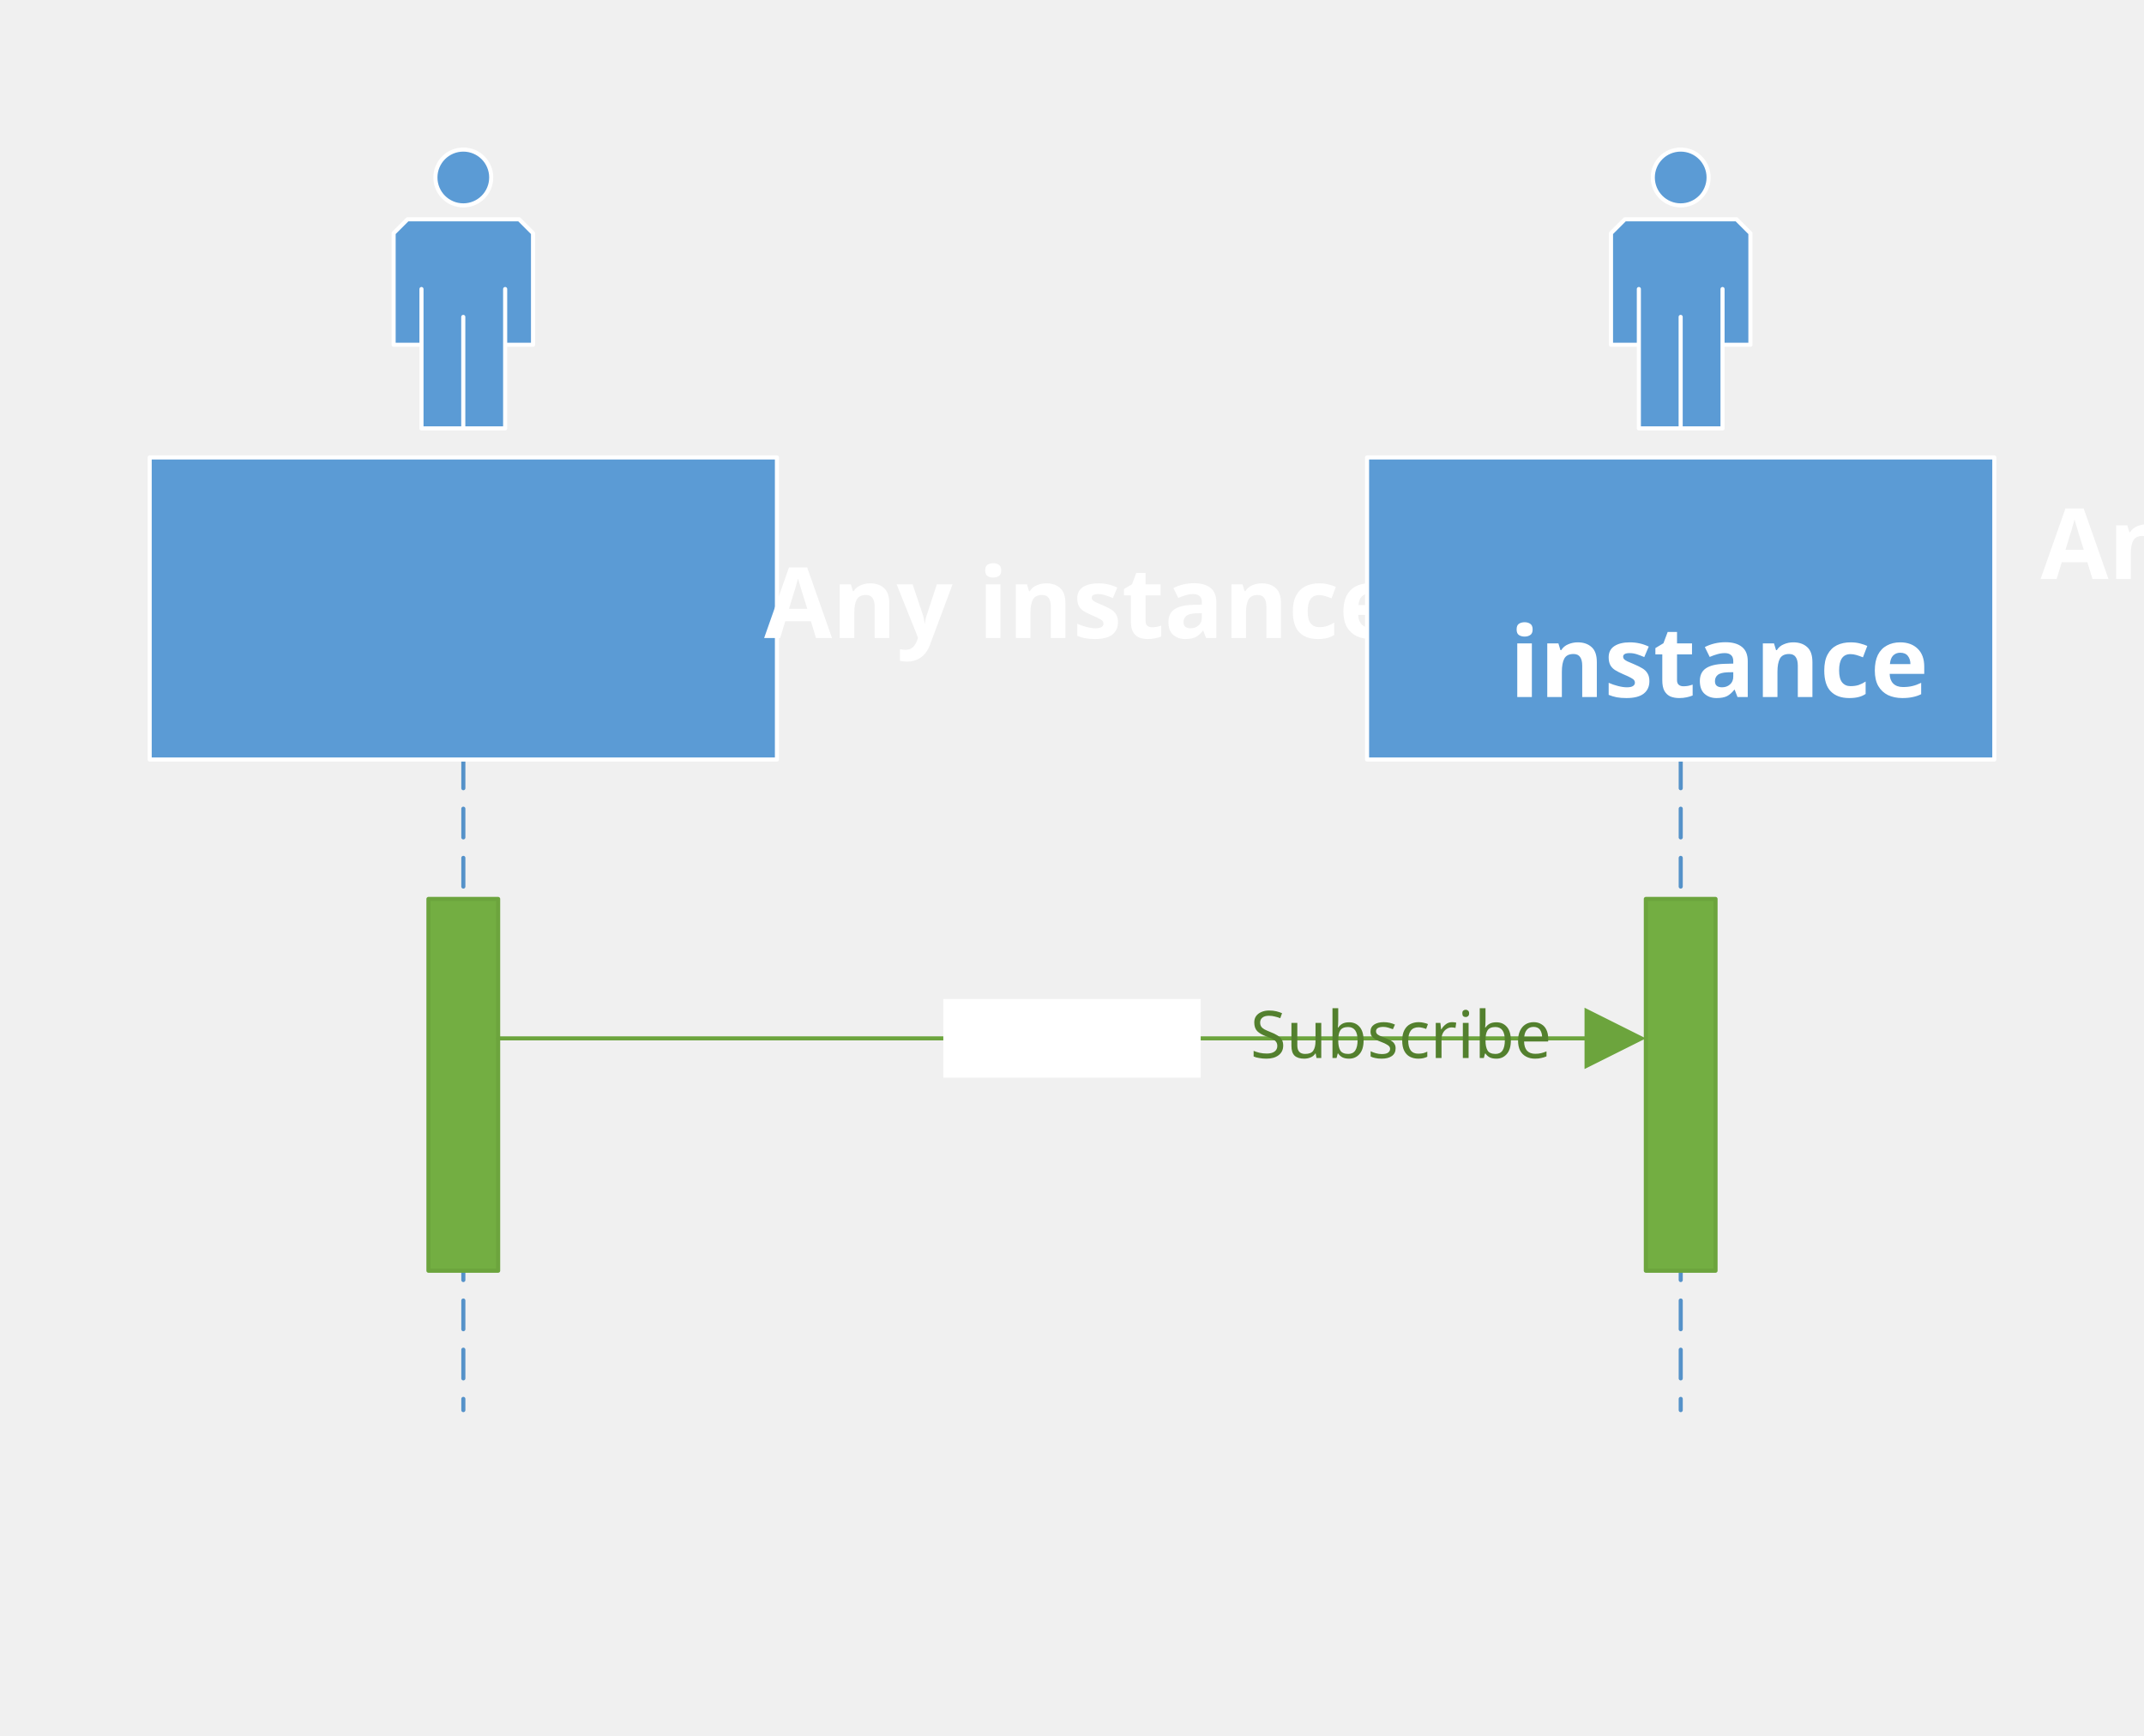
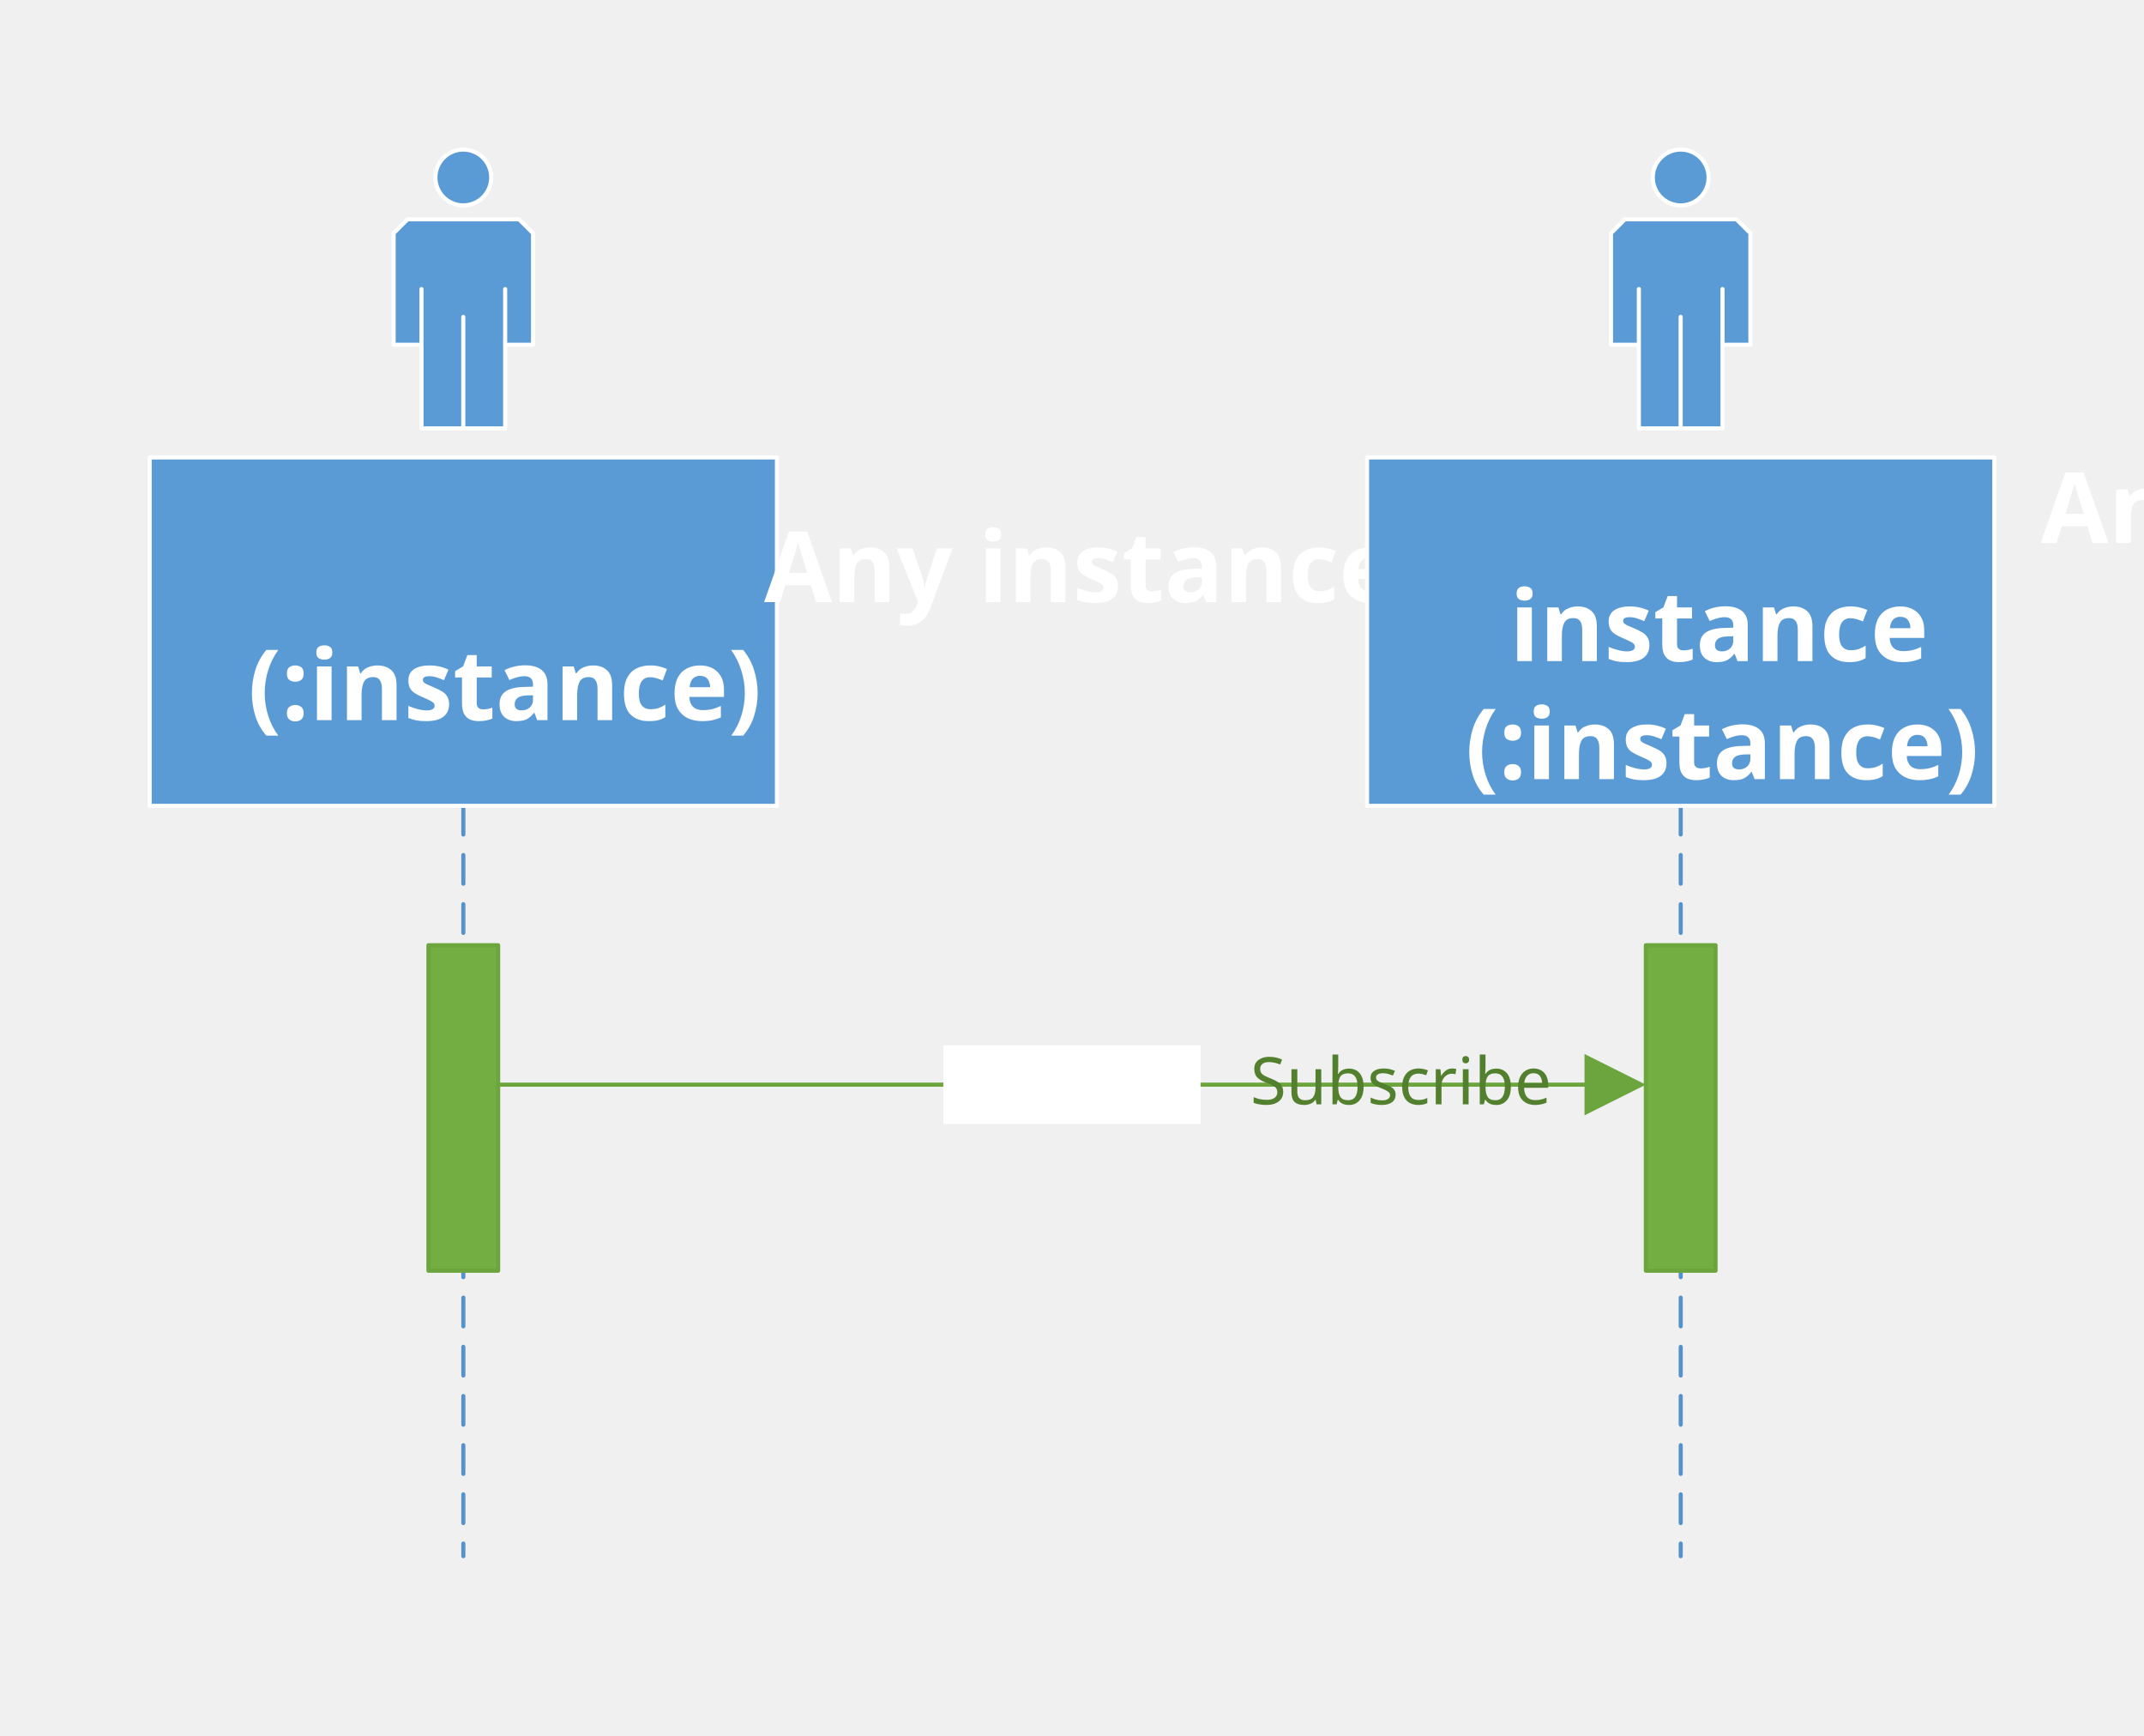
<svg xmlns="http://www.w3.org/2000/svg" xmlns:ns1="http://schemas.microsoft.com/visio/2003/SVGExtensions/" xmlns:xlink="http://www.w3.org/1999/xlink" width="3.633in" height="2.94in" viewBox="0 0 261.571 211.694" xml:space="preserve" color-interpolation-filters="sRGB" class="st10">
  <ns1:documentProperties ns1:langID="1031" ns1:metric="true" ns1:viewMarkup="false">
    <ns1:userDefs>
      <ns1:ud ns1:nameU="msvNoAutoConnect" ns1:prompt="" ns1:val="VT0(1):26" />
    </ns1:userDefs>
  </ns1:documentProperties>
  <style type="text/css">
	
		.st1 {fill:#5b9bd5;stroke:#ffffff;stroke-linecap:round;stroke-linejoin:round;stroke-width:0.5}
		.st2 {stroke:#5592c9;stroke-dasharray:3.5,2.5;stroke-linecap:round;stroke-linejoin:round;stroke-width:0.5}
		.st3 {fill:#ffffff;font-family:Calibri;font-size:1em;font-weight:bold}
		.st4 {font-size:1em}
		.st5 {fill:#73ae42;stroke:#6ca43d;stroke-linecap:round;stroke-linejoin:round;stroke-width:0.5}
- 		.st6 {marker-end:url(#mrkr4-37);stroke:#6ca43d;stroke-linecap:round;stroke-linejoin:round;stroke-width:0.5}
+ 		.st6 {marker-end:url(#mrkr4-39);stroke:#6ca43d;stroke-linecap:round;stroke-linejoin:round;stroke-width:0.5}
		.st7 {fill:#6ca43d;fill-opacity:1;stroke:#6ca43d;stroke-opacity:1;stroke-width:0.134}
		.st8 {fill:#ffffff;stroke:none;stroke-linecap:butt;stroke-width:7.2}
		.st9 {fill:#53802e;font-family:Calibri;font-size:0.667em}
		.st10 {fill:none;fill-rule:evenodd;font-size:12px;overflow:visible;stroke-linecap:square;stroke-miterlimit:3}
	
	</style>
  <defs id="Markers">
    <g id="lend4">
      <path d="M 2 1 L 0 0 L 2 -1 L 2 1 " style="stroke:none" />
    </g>
-     <marker id="mrkr4-37" class="st7" ns1:arrowType="4" ns1:arrowSize="3" ns1:setback="14.96" refX="-14.96" orient="auto" markerUnits="strokeWidth" overflow="visible">
+     <marker id="mrkr4-39" class="st7" ns1:arrowType="4" ns1:arrowSize="3" ns1:setback="14.96" refX="-14.96" orient="auto" markerUnits="strokeWidth" overflow="visible">
      <use xlink:href="#lend4" transform="scale(-7.48,-7.48) " />
    </marker>
  </defs>
  <g ns1:mID="0" ns1:index="1" ns1:groupContext="foregroundPage">
    <ns1:userDefs>
      <ns1:ud ns1:nameU="msvThemeOrder" ns1:val="VT0(0):26" />
    </ns1:userDefs>
    <ns1:pageProperties ns1:drawingScale="0.0393701" ns1:pageScale="0.0393701" ns1:drawingUnits="24" ns1:shadowOffsetX="8.50394" ns1:shadowOffsetY="-8.50394" />
    <ns1:layer ns1:name="Verbinder" ns1:index="0" />
-     <g id="group1-1" transform="translate(18.25,-119.035)" ns1:mID="1" ns1:groupContext="group">
+     <g id="group1-1" transform="translate(18.25,-113.386)" ns1:mID="1" ns1:groupContext="group">
      <ns1:userDefs>
        <ns1:ud ns1:nameU="visVersion" ns1:prompt="" ns1:val="VT0(15):26" />
        <ns1:ud ns1:nameU="ShowActor" ns1:prompt="" ns1:val="VT0(1):5" />
        <ns1:ud ns1:nameU="ShowDestruction" ns1:prompt="" ns1:val="VT0(0):5" />
      </ns1:userDefs>
-       <g id="shape2-2" ns1:mID="2" ns1:groupContext="shape" transform="translate(12.7559,-5.66929)">
+       <g id="shape2-2" ns1:mID="2" ns1:groupContext="shape" transform="translate(12.7559,-8.49381)">
        <rect x="0" y="186.183" width="51.024" height="25.512" class="st1" />
      </g>
-       <g id="shape3-4" ns1:mID="3" ns1:groupContext="shape" transform="translate(29.7638,-40.3937)">
+       <g id="shape3-4" ns1:mID="3" ns1:groupContext="shape" transform="translate(29.7638,-46.0427)">
        <path d="M3.4 211.69 L3.4 194.69 L3.4 201.49 L0 201.49 L0 187.88 L1.7 186.18 L15.31 186.18 L17.01 187.88 L17.01 201.49         L13.61 201.49 L13.61 194.69 L13.61 211.69 L8.5 211.69 L8.5 198.09 L8.5 211.69 L3.4 211.69 ZM11.91 181.08         A3.402 3.402 -180 1 0 5.1 181.08 A3.402 3.402 -180 1 0 11.91 181.08 Z" class="st1" />
      </g>
-       <g id="shape4-6" ns1:mID="4" ns1:groupContext="shape" transform="translate(25.5118,101.035)">
+       <g id="shape4-6" ns1:mID="4" ns1:groupContext="shape" transform="translate(25.5118,115.22)">
				</g>
      <g id="shape5-8" ns1:mID="5" ns1:groupContext="shape" transform="translate(249.962,211.694) rotate(90)">
-         <path d="M0 211.69 L79.37 211.69" class="st2" />
+         <path d="M0 211.69 L91.54 211.69" class="st2" />
      </g>
      <g id="shape1-11" ns1:mID="1" ns1:groupContext="groupContent">
        <ns1:textBlock ns1:margins="rect(4,4,4,4)" ns1:tabSpace="42.5197" />
-         <ns1:textRect cx="38.268" cy="193.269" width="76.54" height="36.85" />
-         <rect x="0" y="174.844" width="76.535" height="36.85" class="st1" />
-         <text x="6.33" y="196.87" class="st3" ns1:langID="1031">
+         <ns1:textRect cx="38.268" cy="190.445" width="76.54" height="42.499" />
+         <rect x="0" y="169.195" width="76.535" height="42.499" class="st1" />
+         <text x="6.33" y="186.84" class="st3" ns1:langID="1031">
          <ns1:paragraph ns1:horizAlign="1" />
-           <ns1:tabList />Any instance</text>
+           <ns1:tabList />Any instance<ns1:newlineChar />
+           <tspan x="11.99" dy="1.2em" class="st4">(:instance)</tspan>
+         </text>
      </g>
    </g>
-     <g id="group6-14" transform="translate(166.785,-119.035)" ns1:mID="6" ns1:groupContext="group">
+     <g id="group6-15" transform="translate(166.785,-113.386)" ns1:mID="6" ns1:groupContext="group">
      <ns1:userDefs>
        <ns1:ud ns1:nameU="visVersion" ns1:prompt="" ns1:val="VT0(15):26" />
        <ns1:ud ns1:nameU="ShowActor" ns1:prompt="" ns1:val="VT0(1):5" />
        <ns1:ud ns1:nameU="ShowDestruction" ns1:prompt="" ns1:val="VT0(0):5" />
      </ns1:userDefs>
-       <g id="shape7-15" ns1:mID="7" ns1:groupContext="shape" transform="translate(12.7559,-5.66929)">
+       <g id="shape7-16" ns1:mID="7" ns1:groupContext="shape" transform="translate(12.7559,-8.49381)">
        <rect x="0" y="186.183" width="51.024" height="25.512" class="st1" />
      </g>
-       <g id="shape8-17" ns1:mID="8" ns1:groupContext="shape" transform="translate(29.7638,-40.3937)">
+       <g id="shape8-18" ns1:mID="8" ns1:groupContext="shape" transform="translate(29.7638,-46.0427)">
        <path d="M3.4 211.69 L3.4 194.69 L3.4 201.49 L0 201.49 L0 187.88 L1.7 186.18 L15.31 186.18 L17.01 187.88 L17.01 201.49         L13.61 201.49 L13.61 194.69 L13.61 211.69 L8.5 211.69 L8.5 198.09 L8.5 211.69 L3.4 211.69 ZM11.91 181.08         A3.402 3.402 -180 1 0 5.1 181.08 A3.402 3.402 -180 1 0 11.91 181.08 Z" class="st1" />
      </g>
-       <g id="shape9-19" ns1:mID="9" ns1:groupContext="shape" transform="translate(25.5118,101.035)">
+       <g id="shape9-20" ns1:mID="9" ns1:groupContext="shape" transform="translate(25.5118,115.22)">
				</g>
-       <g id="shape10-21" ns1:mID="10" ns1:groupContext="shape" transform="translate(249.962,211.694) rotate(90)">
-         <path d="M0 211.69 L79.37 211.69" class="st2" />
+       <g id="shape10-22" ns1:mID="10" ns1:groupContext="shape" transform="translate(249.962,211.694) rotate(90)">
+         <path d="M0 211.69 L91.54 211.69" class="st2" />
      </g>
-       <g id="shape6-24" ns1:mID="6" ns1:groupContext="groupContent">
+       <g id="shape6-25" ns1:mID="6" ns1:groupContext="groupContent">
        <ns1:textBlock ns1:margins="rect(4,4,4,4)" ns1:tabSpace="42.5197" />
-         <ns1:textRect cx="38.268" cy="193.269" width="76.54" height="36.85" />
-         <rect x="0" y="174.844" width="76.535" height="36.85" class="st1" />
-         <text x="13.54" y="189.67" class="st3" ns1:langID="1031">
+         <ns1:textRect cx="38.268" cy="190.445" width="76.54" height="42.499" />
+         <rect x="0" y="169.195" width="76.535" height="42.499" class="st1" />
+         <text x="13.54" y="179.64" class="st3" ns1:langID="1031">
          <ns1:paragraph ns1:horizAlign="1" />
-           <ns1:tabList />Any other <tspan x="17.39" dy="1.2em" class="st4">instance</tspan>
+           <ns1:tabList />Any other <tspan x="17.39" dy="1.2em" class="st4">instance<ns1:newlineChar />
+           </tspan>
+           <tspan x="11.99" dy="1.2em" class="st4">(:instance)</tspan>
        </text>
      </g>
    </g>
-     <g id="shape11-28" ns1:mID="11" ns1:groupContext="shape" transform="translate(-150.925,155.022) rotate(-90)">
+     <g id="shape11-30" ns1:mID="11" ns1:groupContext="shape" transform="translate(-150.925,155.022) rotate(-90)">
      <ns1:userDefs>
        <ns1:ud ns1:nameU="visVersion" ns1:prompt="" ns1:val="VT0(15):26" />
      </ns1:userDefs>
-       <rect x="0" y="203.19" width="45.354" height="8.504" class="st5" />
+       <rect x="0" y="203.19" width="39.705" height="8.504" class="st5" />
    </g>
-     <g id="shape12-30" ns1:mID="12" ns1:groupContext="shape" transform="translate(-2.3892,155.022) rotate(-90)">
+     <g id="shape12-32" ns1:mID="12" ns1:groupContext="shape" transform="translate(-2.3892,155.022) rotate(-90)">
      <ns1:userDefs>
        <ns1:ud ns1:nameU="visVersion" ns1:prompt="" ns1:val="VT0(15):26" />
      </ns1:userDefs>
-       <rect x="0" y="203.19" width="45.354" height="8.504" class="st5" />
+       <rect x="0" y="203.19" width="39.705" height="8.504" class="st5" />
    </g>
-     <g id="shape13-32" ns1:mID="13" ns1:groupContext="shape" ns1:layerMember="0" transform="translate(60.7697,-77.9325)">
+     <g id="shape13-34" ns1:mID="13" ns1:groupContext="shape" ns1:layerMember="0" transform="translate(60.7697,-72.2835)">
      <ns1:userDefs>
        <ns1:ud ns1:nameU="IsReturn" ns1:prompt="" ns1:val="VT0(0):5" />
        <ns1:ud ns1:nameU="IsAsync" ns1:prompt="" ns1:val="VT0(0):26" />
        <ns1:ud ns1:nameU="IsSelfMessage" ns1:prompt="" ns1:val="VT0(0):5" />
        <ns1:ud ns1:nameU="visVersion" ns1:prompt="" ns1:val="VT0(15):26" />
      </ns1:userDefs>
      <ns1:textBlock ns1:margins="rect(4,4,4,4)" ns1:tabSpace="42.5197" />
      <ns1:textRect cx="70.016" cy="204.608" width="41.22" height="17.604" />
      <path d="M0 204.61 L132.55 204.61" class="st6" />
      <rect ns1:rectContext="textBkgnd" x="54.315" y="199.808" width="31.402" height="9.6" class="st8" />
      <text x="54.31" y="207.01" class="st9" ns1:langID="1031">
        <ns1:paragraph ns1:horizAlign="1" />
        <ns1:tabList />Subscribe</text>
    </g>
  </g>
</svg>
